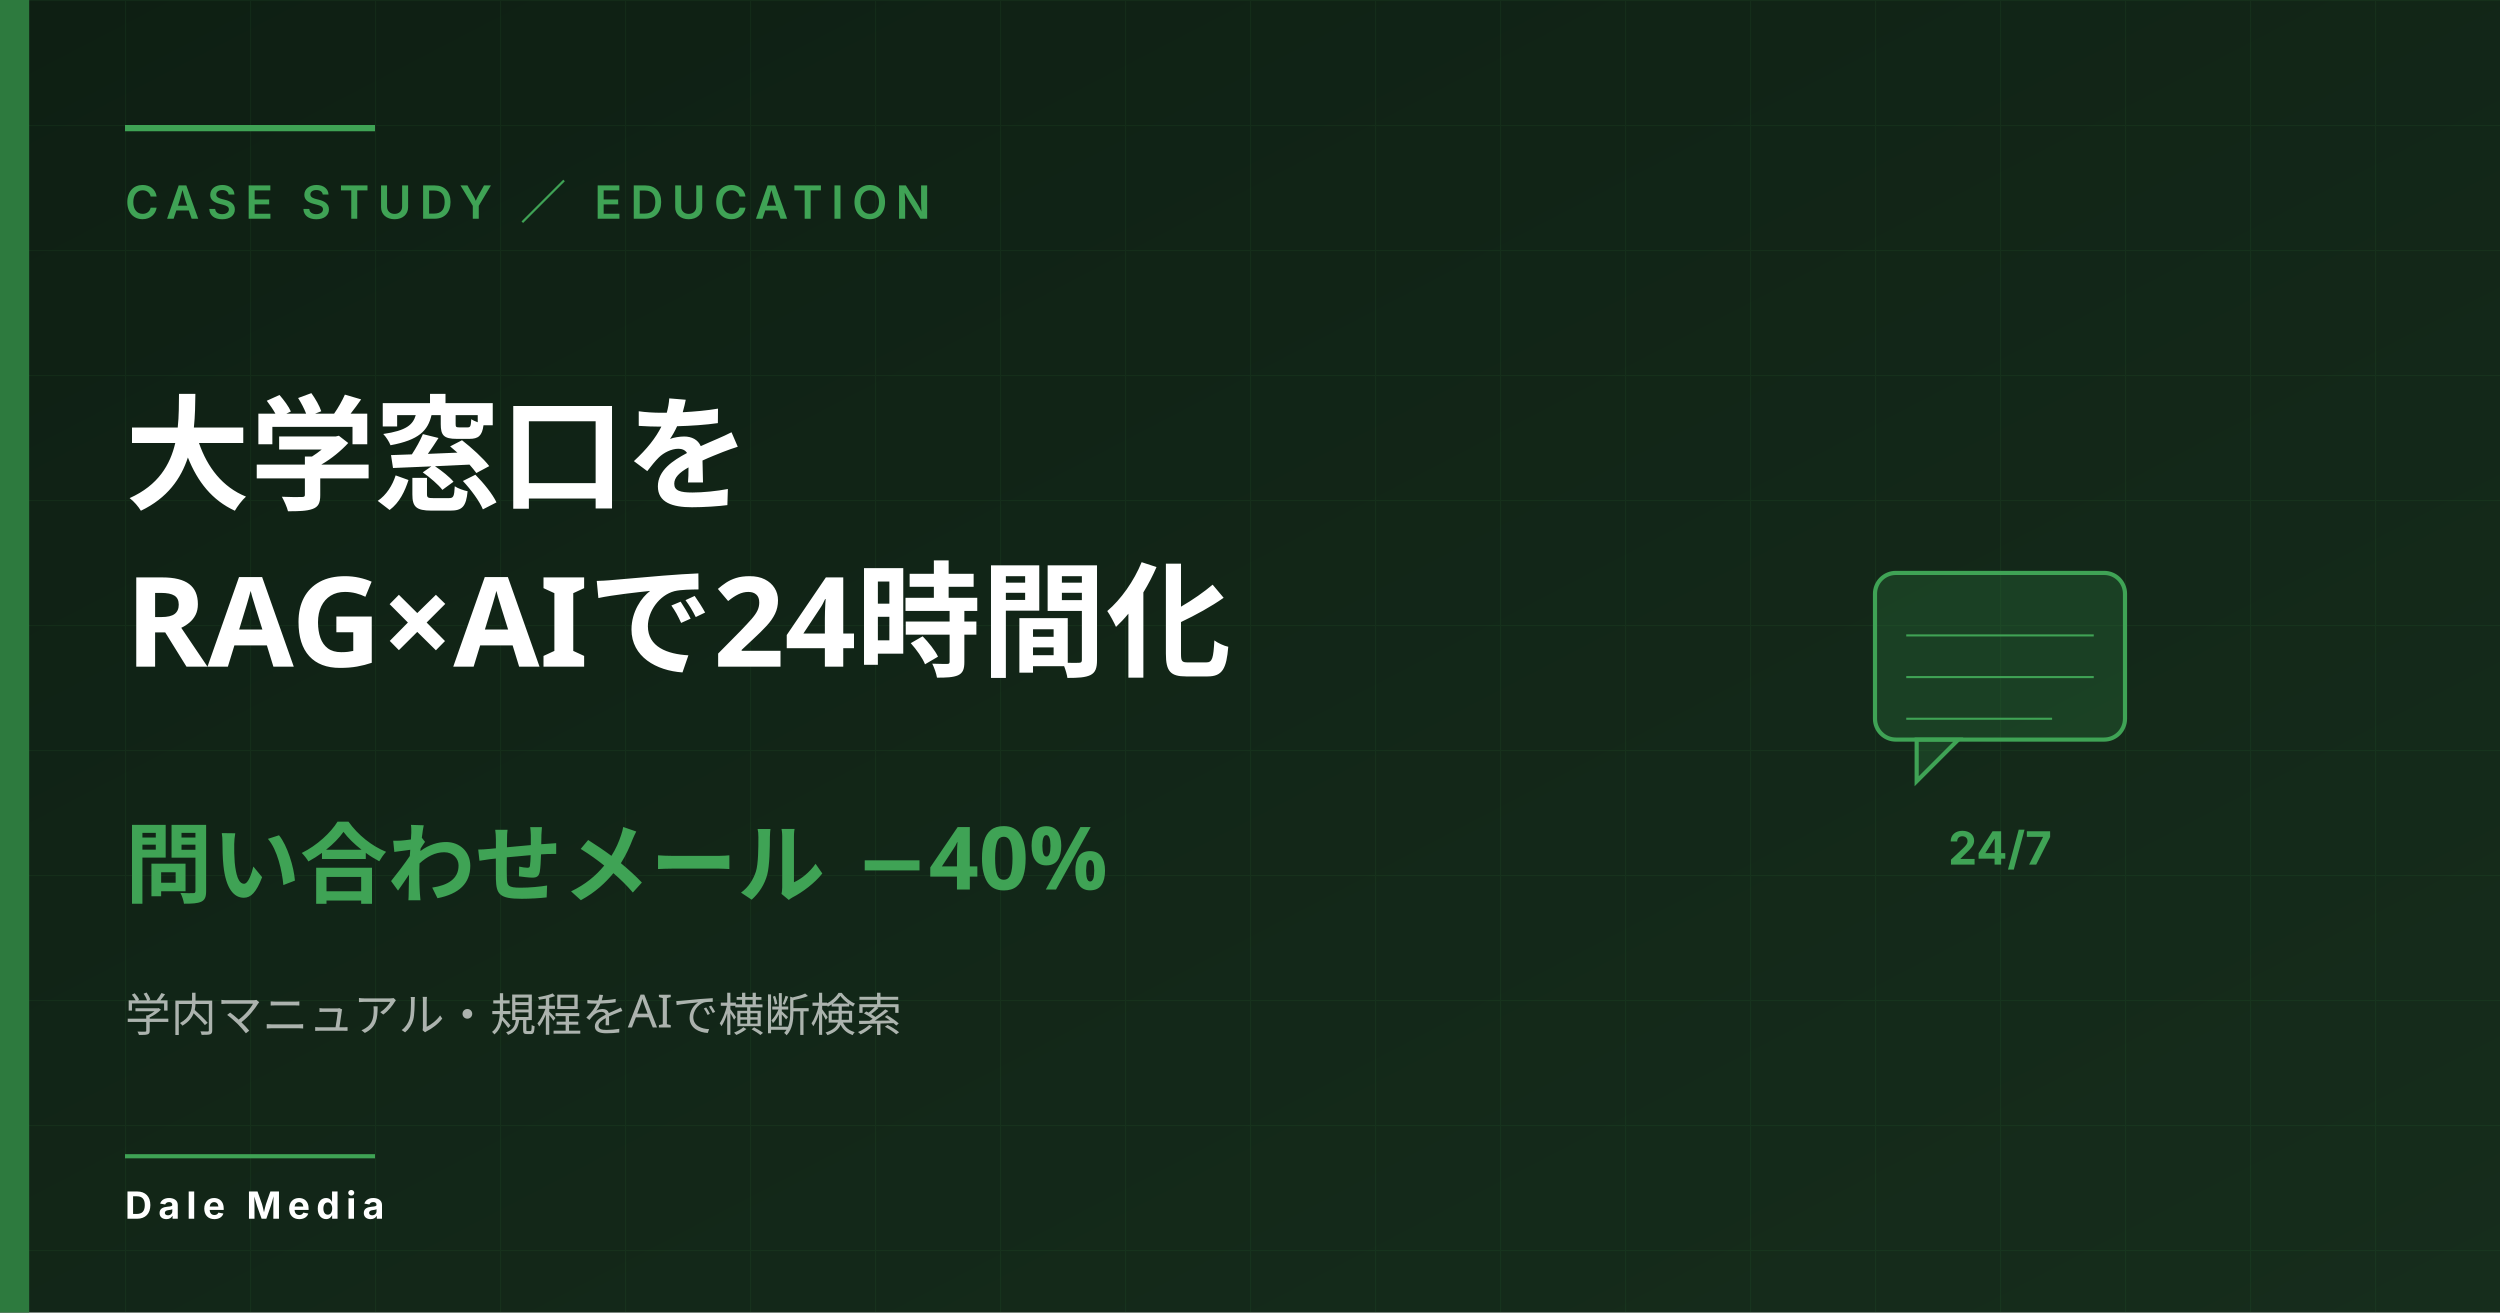
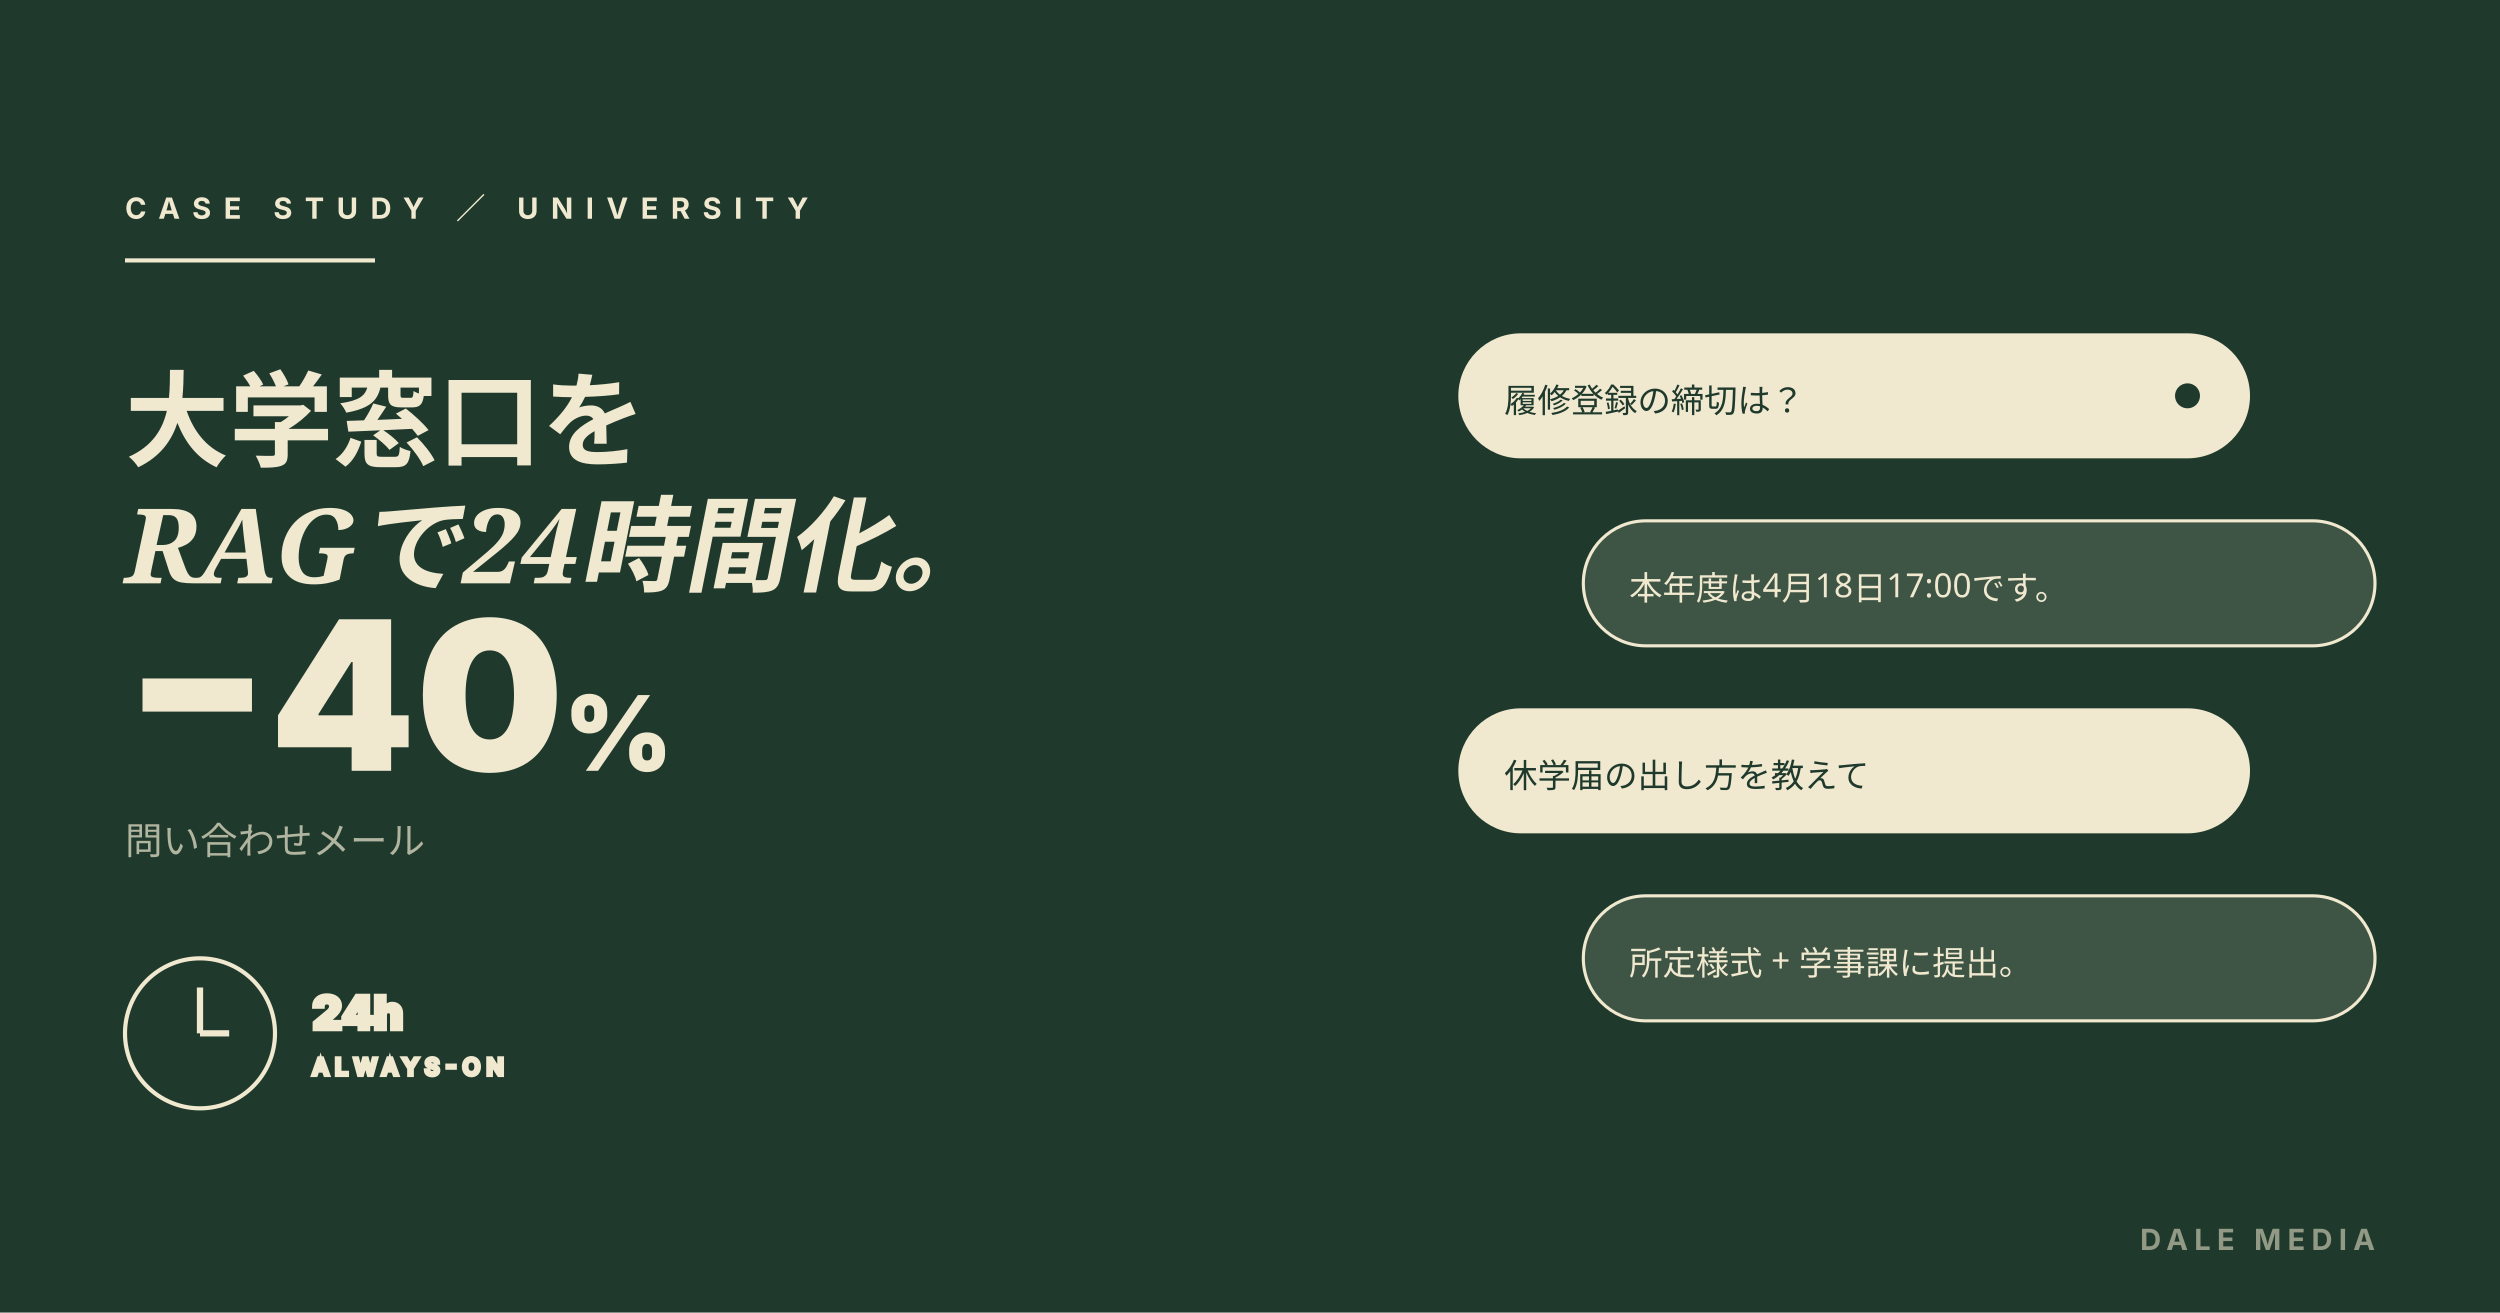
<svg xmlns="http://www.w3.org/2000/svg" viewBox="0 0 1200 630" preserveAspectRatio="xMidYMid slice">
-   <defs>
-     <linearGradient id="bg7" x1="0" y1="0" x2="1" y2="1">
-       <stop offset="0%" stop-color="#0e1f13" />
-       <stop offset="100%" stop-color="#162d1c" />
-     </linearGradient>
-     <pattern id="g7" width="60" height="60" patternUnits="userSpaceOnUse">
-       <path d="M 60 0 L 0 0 0 60" fill="none" stroke="rgba(63,163,85,0.08)" stroke-width="1" />
-     </pattern>
-   </defs>
-   <rect width="1200" height="630" fill="url(#bg7)" />
-   <rect width="1200" height="630" fill="url(#g7)" />
-   <rect x="0" y="0" width="14" height="630" fill="#2d7a3e" />
-   <rect x="60" y="60" width="120" height="3" fill="#3fa355" />
-   <text x="60" y="105" font-family="Inter, 'Noto Sans JP', sans-serif" font-size="22" font-weight="600" fill="#3fa355" letter-spacing="4">CASE STUDY ／ EDUCATION</text>
-   <text x="60" y="240" font-family="'Noto Sans JP', sans-serif" font-size="60" font-weight="900" fill="#ffffff">大学窓口を</text>
-   <text x="60" y="320" font-family="'Noto Sans JP', sans-serif" font-size="60" font-weight="900" fill="#ffffff">RAG×AIで24時間化</text>
-   <text x="60" y="430" font-family="'Noto Sans JP', sans-serif" font-size="42" font-weight="700" fill="#3fa355">問い合わせメール −40%</text>
-   <text x="60" y="495" font-family="'Noto Sans JP', sans-serif" font-size="22" font-weight="500" fill="rgba(255,255,255,0.65)">学内マニュアル・規程をAIで横断検索</text>
-   <line x1="60" y1="555" x2="180" y2="555" stroke="#3fa355" stroke-width="2" />
-   <text x="60" y="585" font-family="Inter, 'Noto Sans JP', sans-serif" font-size="18" font-weight="700" fill="#ffffff" letter-spacing="3">Dale Media</text>
-   <g transform="translate(880, 235)">
-     <rect x="20" y="40" width="120" height="80" rx="10" fill="rgba(45,122,62,0.3)" stroke="#3fa355" stroke-width="2" />
-     <polygon points="40,120 40,140 60,120" fill="rgba(45,122,62,0.3)" stroke="#3fa355" stroke-width="2" />
-     <line x1="35" y1="70" x2="125" y2="70" stroke="#3fa355" stroke-width="1" />
-     <line x1="35" y1="90" x2="125" y2="90" stroke="#3fa355" stroke-width="1" />
-     <line x1="35" y1="110" x2="105" y2="110" stroke="#3fa355" stroke-width="1" />
-     <text x="80" y="180" font-family="Inter, sans-serif" font-size="22" font-weight="700" fill="#3fa355" text-anchor="middle">24/7</text>
+   <rect width="1200" height="630" fill="#1f3a2c" />
+   <text x="60" y="105" font-family="Inter, 'Noto Sans JP', sans-serif" font-size="14" font-weight="700" fill="#f0e9d0" letter-spacing="6">CASE STUDY ／ UNIVERSITY</text>
+   <line x1="60" y1="125" x2="180" y2="125" stroke="#f0e9d0" stroke-width="2" />
+   <text x="60" y="220" font-family="'Noto Serif JP', serif" font-size="50" font-weight="900" fill="#f0e9d0">大学窓口を</text>
+   <text x="60" y="280" font-family="'Noto Serif JP', serif" font-size="50" font-weight="900" fill="#f0e9d0" font-style="italic">RAGで24時間化。</text>
+   <text x="60" y="370" font-family="Inter, sans-serif" font-size="100" font-weight="900" fill="#f0e9d0">−40<tspan font-size="50">%</tspan>
+   </text>
+   <text x="60" y="410" font-family="'Noto Sans JP', sans-serif" font-size="18" font-weight="500" fill="rgba(240,233,208,0.7)">問い合わせメール</text>
+   <g transform="translate(700, 160)">
+     <g transform="translate(0, 0)">
+       <rect x="0" y="0" width="380" height="60" rx="30" fill="#f0e9d0" />
+       <text x="22" y="38" font-family="'Noto Sans JP', sans-serif" font-size="16" font-weight="500" fill="#1f3a2c">履修登録の締切は？</text>
+       <circle cx="350" cy="30" r="6" fill="#1f3a2c" />
+     </g>
+     <g transform="translate(60, 90)">
+       <rect x="0" y="0" width="380" height="60" rx="30" fill="rgba(240,233,208,0.15)" stroke="#f0e9d0" stroke-width="1.5" />
+       <text x="22" y="38" font-family="'Noto Sans JP', sans-serif" font-size="16" font-weight="500" fill="#f0e9d0">本年度は4月18日17:00です。</text>
+     </g>
+     <g transform="translate(0, 180)">
+       <rect x="0" y="0" width="380" height="60" rx="30" fill="#f0e9d0" />
+       <text x="22" y="38" font-family="'Noto Sans JP', sans-serif" font-size="16" font-weight="500" fill="#1f3a2c">休学届の出し方を教えて</text>
+     </g>
+     <g transform="translate(60, 270)">
+       <rect x="0" y="0" width="380" height="60" rx="30" fill="rgba(240,233,208,0.15)" stroke="#f0e9d0" stroke-width="1.5" />
+       <text x="22" y="38" font-family="'Noto Sans JP', sans-serif" font-size="16" font-weight="500" fill="#f0e9d0">所定様式 + 学事課に提出。</text>
+     </g>
  </g>
+   <g transform="translate(60, 460)" fill="none" stroke="#f0e9d0" stroke-width="2">
+     <circle cx="36" cy="36" r="36" />
+     <line x1="36" y1="36" x2="36" y2="14" stroke-width="3" />
+     <line x1="36" y1="36" x2="50" y2="36" stroke-width="3" />
+     <text x="90" y="34" font-family="Inter, sans-serif" font-size="22" font-weight="900" fill="#f0e9d0">24h</text>
+     <text x="90" y="56" font-family="Inter, sans-serif" font-size="11" font-weight="500" fill="rgba(240,233,208,0.65)" letter-spacing="3">ALWAYS-ON</text>
+   </g>
+   <text x="1140" y="600" font-family="Inter, sans-serif" font-size="14" font-weight="700" fill="rgba(240,233,208,0.55)" letter-spacing="3" text-anchor="end">DALE MEDIA</text>
</svg>
